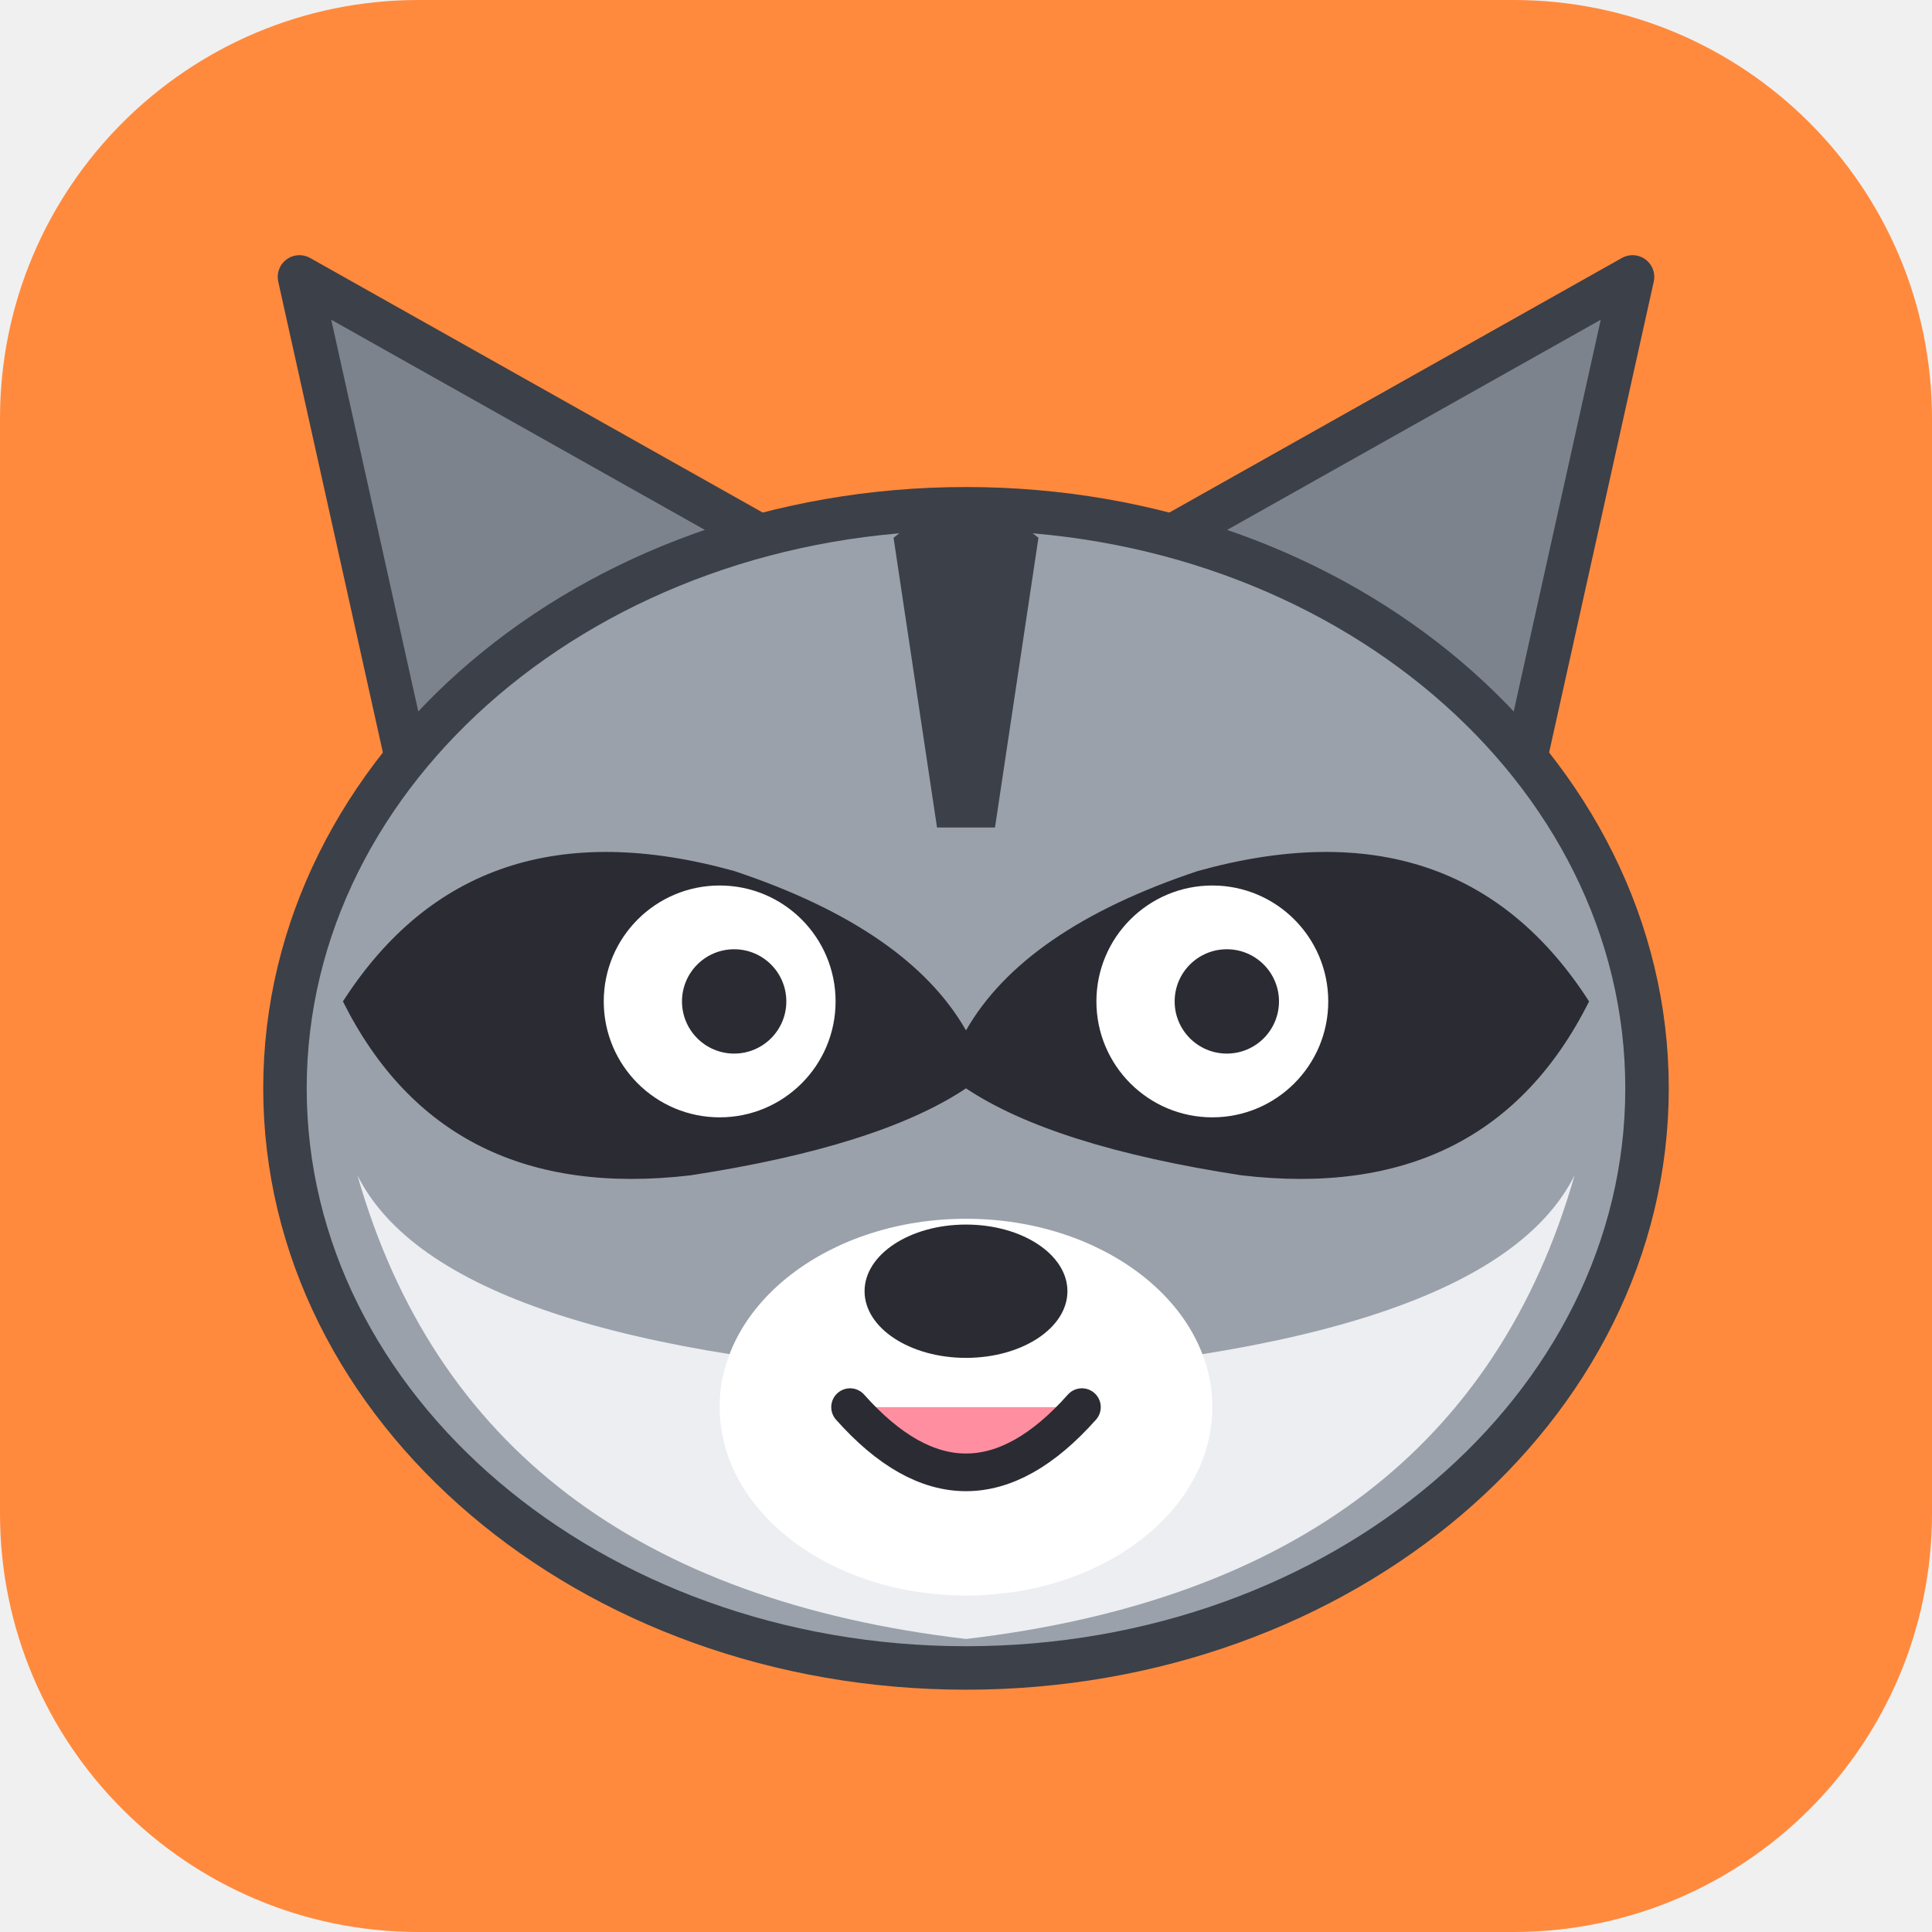
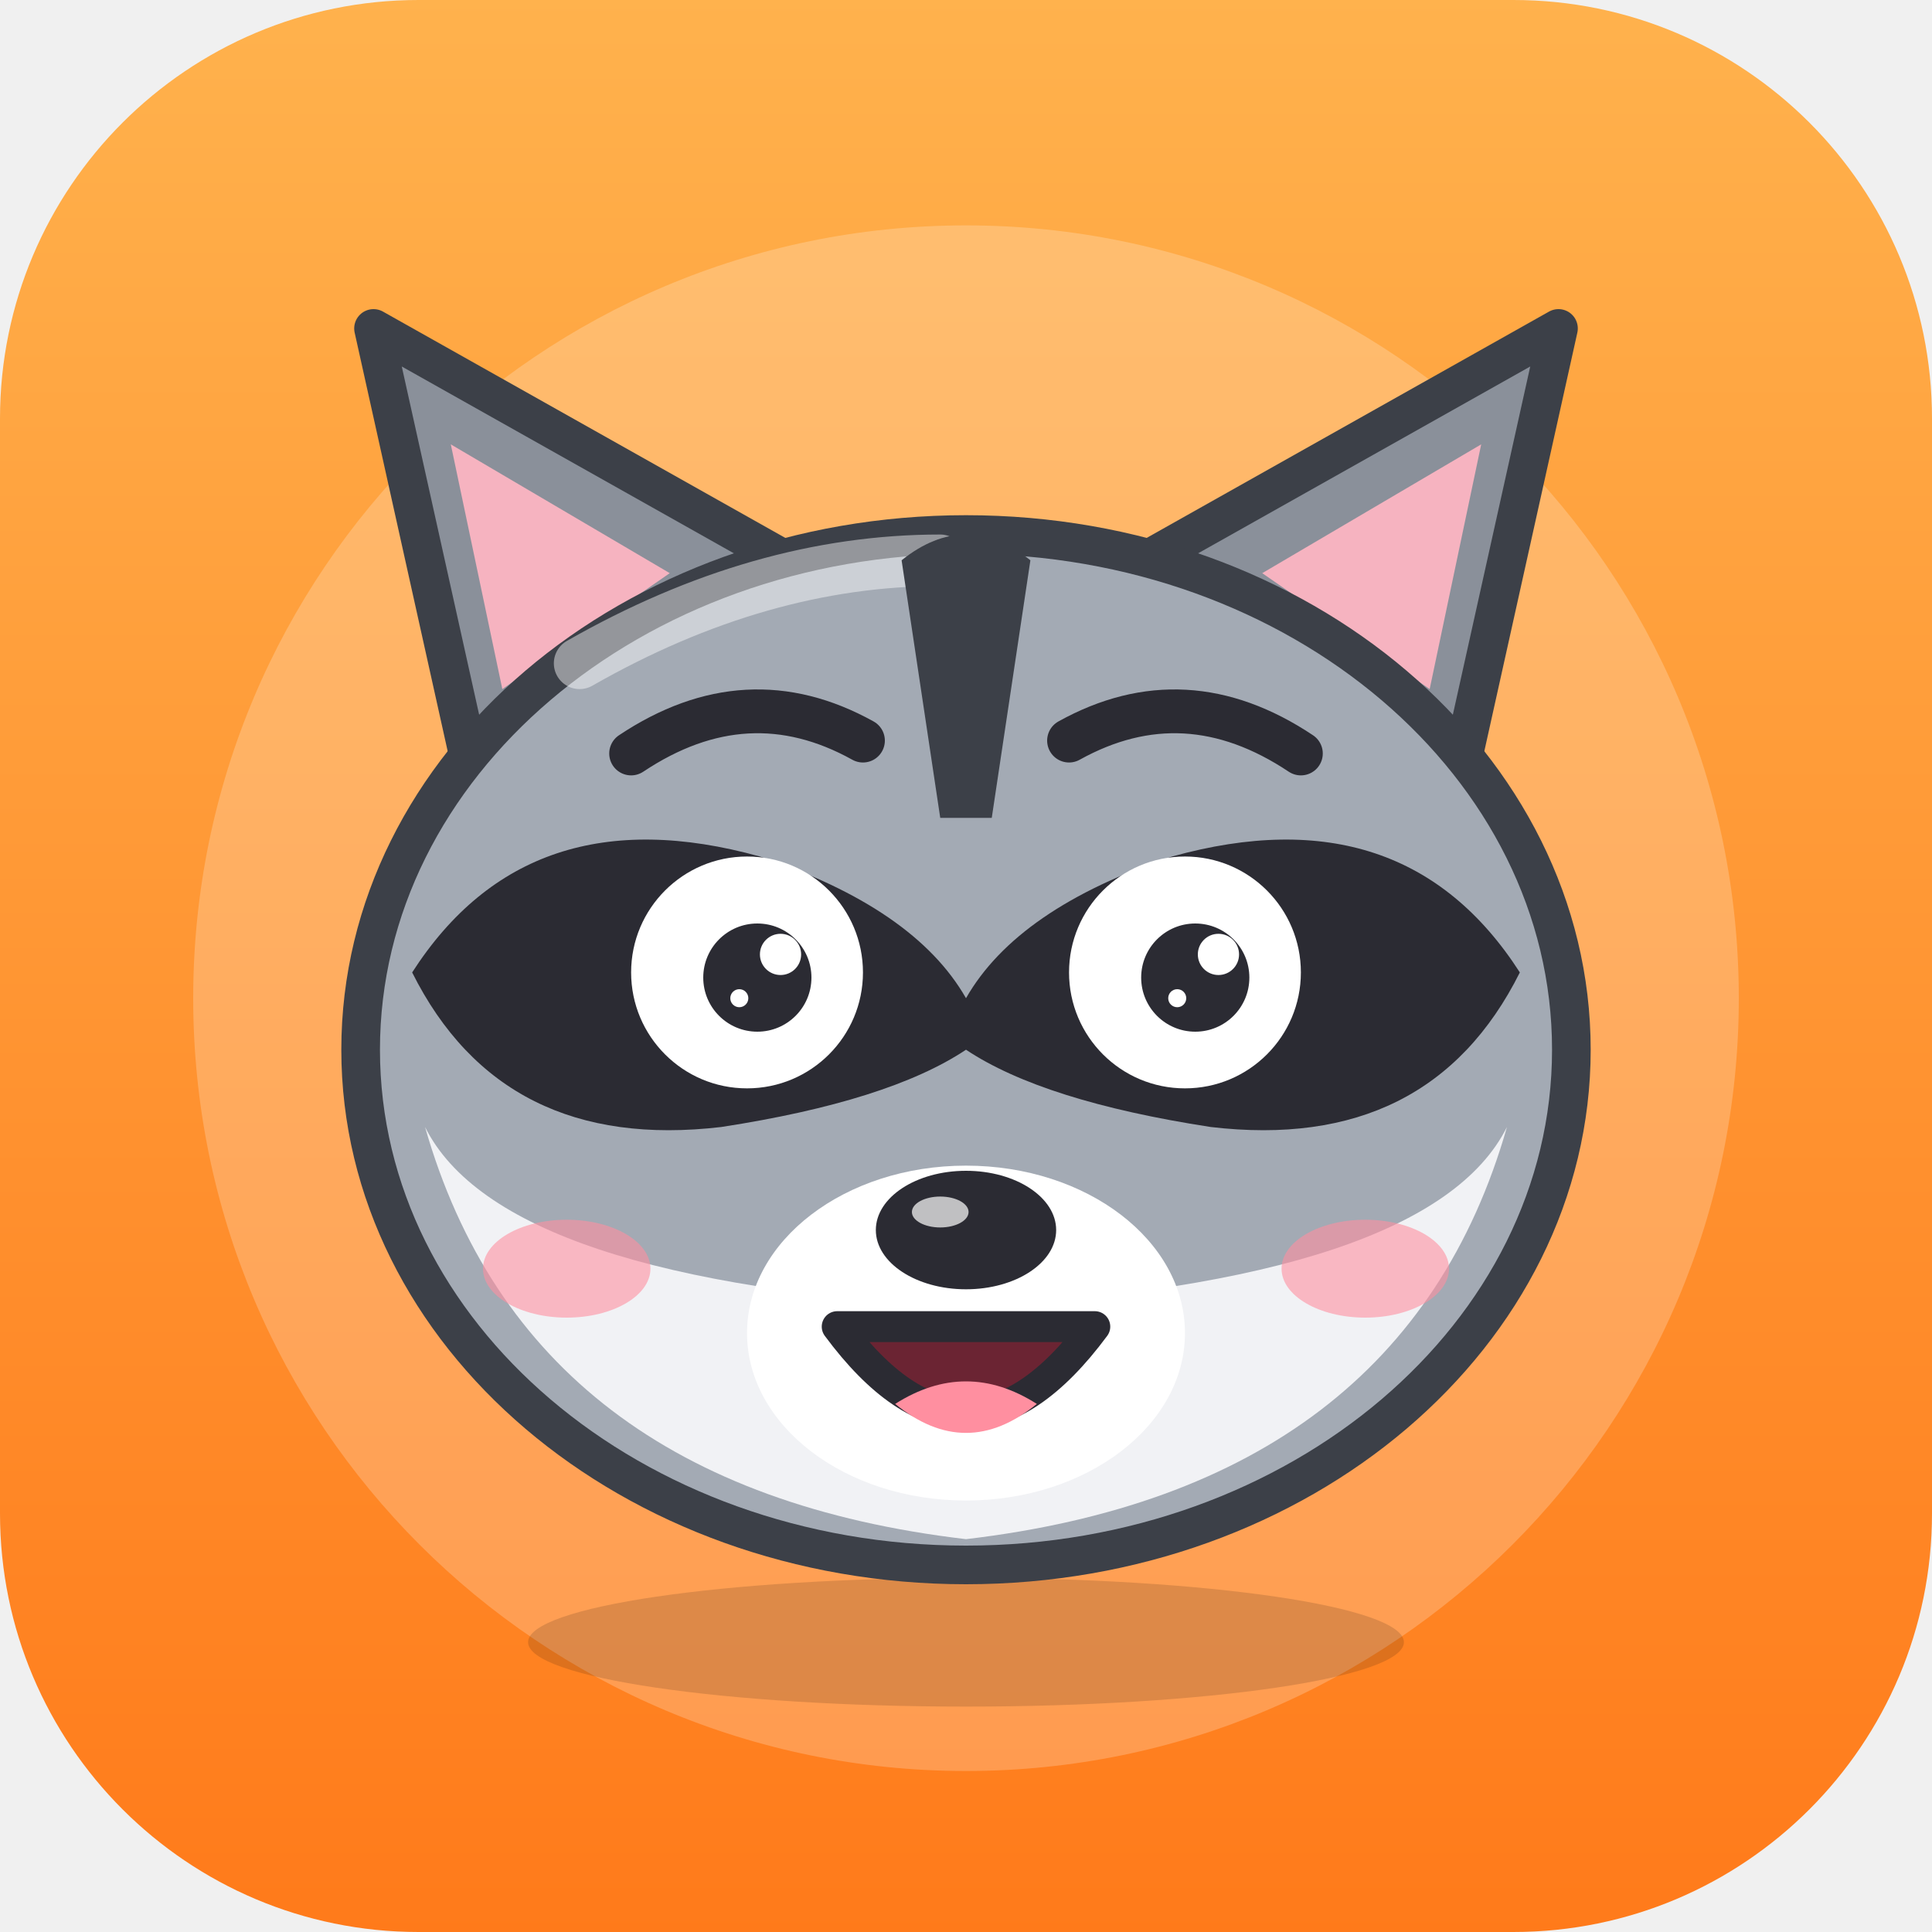
<svg xmlns="http://www.w3.org/2000/svg" viewBox="0 0 120 120">
-   <rect width="120" height="120" rx="26" fill="#ff8a3d" />
-   <g transform="translate(6 10) scale(.9)">
-     <path d="M22 44 L14 8 L46 26 Z" fill="#7d838c" stroke="#3c4048" stroke-width="3" stroke-linejoin="round" />
-     <path d="M98 44 L106 8 L74 26 Z" fill="#7d838c" stroke="#3c4048" stroke-width="3" stroke-linejoin="round" />
-     <ellipse cx="60" cy="64" rx="47" ry="40" fill="#9aa1aa" stroke="#3c4048" stroke-width="3" />
-     <path d="M18 70 Q26 98 60 102 Q94 98 102 70 Q96 82 60 84 Q24 82 18 70Z" fill="#eceef2" />
+   <defs>
+     <linearGradient id="bg" x1="0" y1="0" x2="0" y2="1">
+       <stop offset="0" stop-color="#ffb24d" />
+       <stop offset="1" stop-color="#ff7a1a" />
+     </linearGradient>
+   </defs>
+   <rect width="120" height="120" rx="26" fill="url(#bg)" />
+   <circle cx="60" cy="62" r="48" fill="#ffffff" opacity=".22" />
+   <g transform="translate(12 14) scale(0.8)">
+     <ellipse cx="60" cy="110" rx="34" ry="5" fill="#0002" />
+     <path d="M22 44 L14 8 L46 26 Z" fill="#8a909a" stroke="#3c4048" stroke-width="3" stroke-linejoin="round" />
+     <path d="M98 44 L106 8 L74 26 Z" fill="#8a909a" stroke="#3c4048" stroke-width="3" stroke-linejoin="round" />
+     <path d="M24 36 L20 17 L37 27 Z" fill="#f6b3c0" />
+     <path d="M96 36 L100 17 L83 27 Z" fill="#f6b3c0" />
+     <ellipse cx="60" cy="64" rx="47" ry="40" fill="#a3aab4" stroke="#3c4048" stroke-width="3" />
+     <path d="M30 34 Q44 26 58 26" fill="none" stroke="#fff" stroke-width="4" stroke-linecap="round" opacity=".45" />
+     <path d="M18 70 Q26 98 60 102 Q94 98 102 70 Q96 82 60 84 Q24 82 18 70Z" fill="#f1f2f5" />
    <path d="M55 26 Q60 22 65 26 L62 46 H58 Z" fill="#3c4048" />
    <path d="M17 58 Q26 44 44 49 Q56 53 60 60 Q64 53 76 49 Q94 44 103 58 Q96 72 79 70 Q66 68 60 64 Q54 68 41 70 Q24 72 17 58Z" fill="#2b2b33" />
-     <circle cx="43" cy="58" r="8" fill="#fff" />
-     <circle cx="77" cy="58" r="8" fill="#fff" />
-     <circle cx="44" cy="58" r="3.6" fill="#2b2b33" />
-     <circle cx="78" cy="58" r="3.6" fill="#2b2b33" />
+     <circle cx="43" cy="58" r="9" fill="#fff" />
+     <circle cx="43.8" cy="58.4" r="4.2" fill="#2b2b33" />
+     <circle cx="45.6" cy="56.6" r="1.6" fill="#fff" />
+     <circle cx="42.4" cy="60" r=".7" fill="#fff" />
+     <circle cx="77" cy="58" r="9" fill="#fff" />
+     <circle cx="77.8" cy="58.4" r="4.2" fill="#2b2b33" />
+     <circle cx="79.6" cy="56.6" r="1.6" fill="#fff" />
+     <circle cx="76.4" cy="60" r=".7" fill="#fff" />
+     <g fill="none" stroke="#2b2b33" stroke-width="3.4" stroke-linecap="round">
+       <path d="M34 41 Q43 35 52 40" />
+       <path d="M68 40 Q77 35 86 41" />
+     </g>
    <ellipse cx="60" cy="86" rx="17" ry="13" fill="#fff" />
    <ellipse cx="60" cy="78" rx="7" ry="4.6" fill="#2b2b33" />
-     <path d="M52 86 Q60 95 68 86" fill="#ff8fa0" stroke="#2b2b33" stroke-width="2.6" stroke-linecap="round" />
+     <ellipse cx="58" cy="76.6" rx="2.2" ry="1.2" fill="#fff" opacity=".7" />
+     <path d="M50 85.5 Q60 99 70 85.5 Z" fill="#6b2433" stroke="#2b2b33" stroke-width="2.4" stroke-linejoin="round" />
+     <path d="M54.5 91.5 Q60 88 65.5 91.5 Q60 96 54.5 91.5Z" fill="#ff8fa0" />
+     <ellipse cx="29" cy="81" rx="6.5" ry="3.8" fill="#ff8fa0" opacity="0.6" />
+     <ellipse cx="91" cy="81" rx="6.5" ry="3.8" fill="#ff8fa0" opacity="0.6" />
  </g>
</svg>
